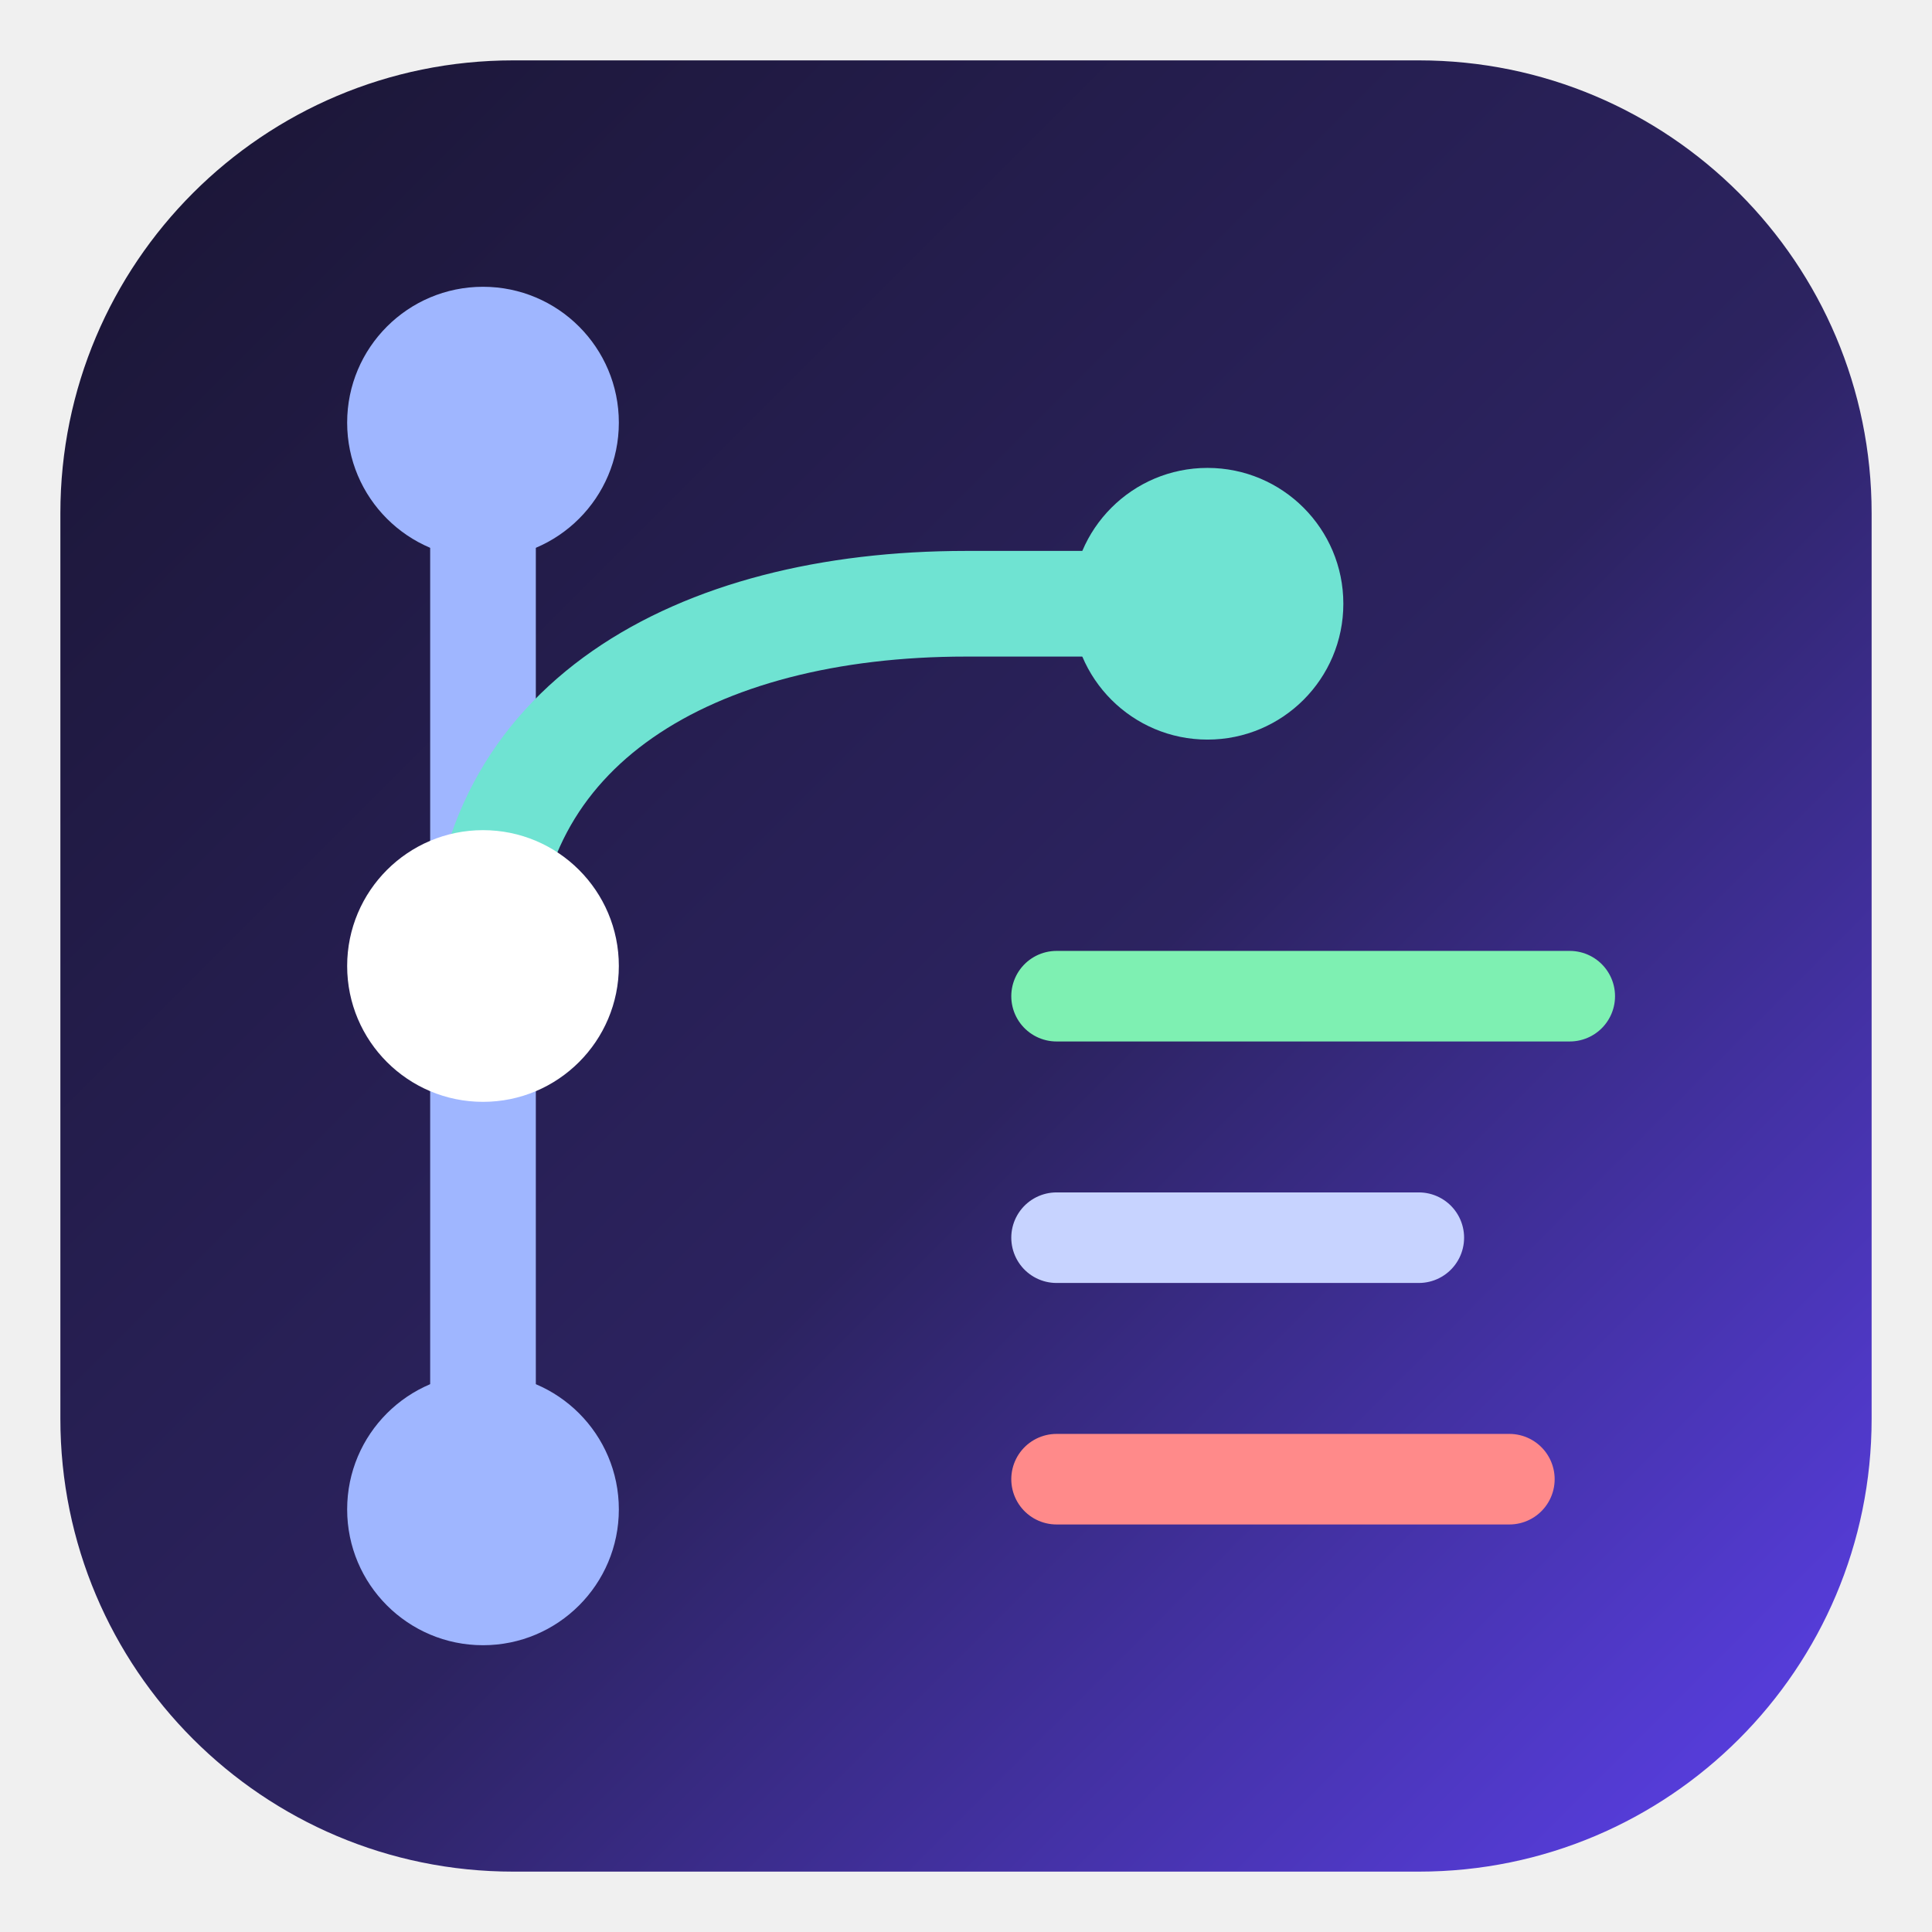
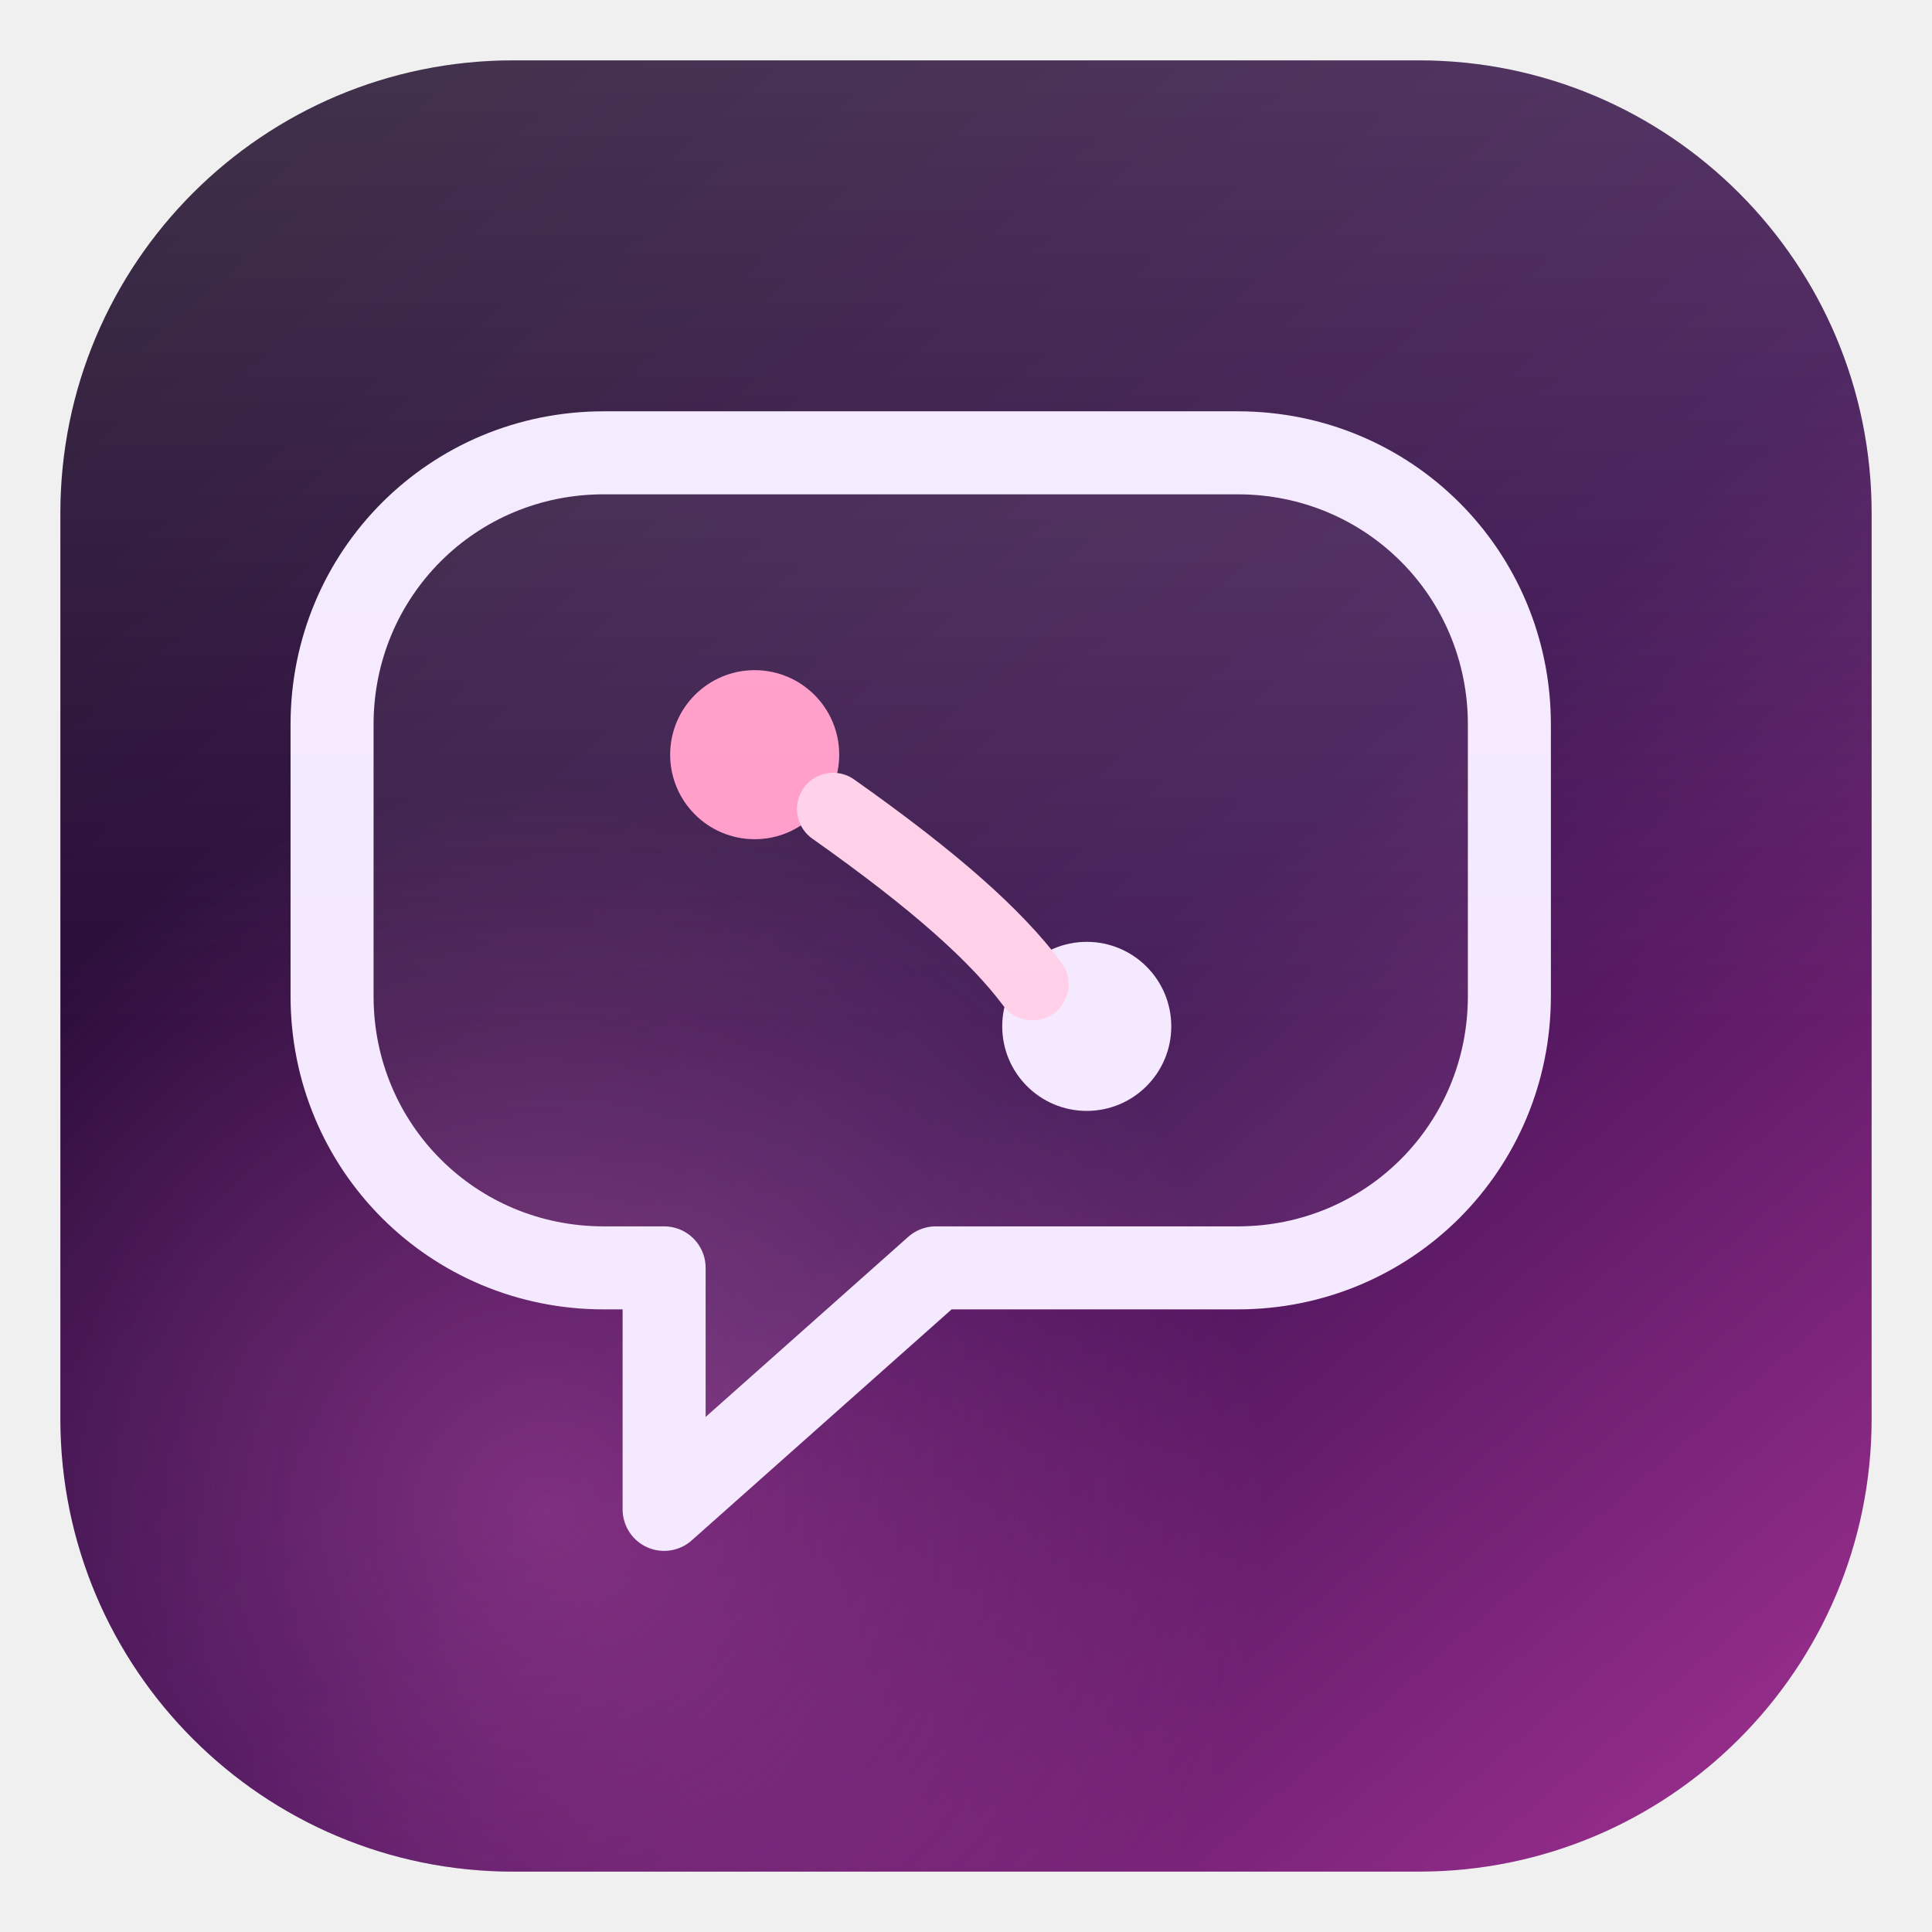
- <svg xmlns="http://www.w3.org/2000/svg" viewBox="0 0 64 64" role="img" aria-label="Better Workspaces">
+ <svg xmlns="http://www.w3.org/2000/svg" viewBox="0 0 64 64" role="img" aria-label="Issues &amp; PRs">
  <defs>
-     <linearGradient id="bw-tile" x1="4" y1="4" x2="60" y2="60" gradientUnits="userSpaceOnUse">
-       <stop stop-color="#1B1636" />
-       <stop offset="0.55" stop-color="#2C2360" />
-       <stop offset="1" stop-color="#5A3FE6" />
+     <linearGradient id="bw-forge-tile" x1="6" y1="2" x2="58" y2="62" gradientUnits="userSpaceOnUse">
+       <stop stop-color="#1B0A26" />
+       <stop offset="0.55" stop-color="#3A0F4F" />
+       <stop offset="1" stop-color="#9C2F8F" />
    </linearGradient>
+     <radialGradient id="bw-forge-glow" cx="0.5" cy="0.5" r="0.5">
+       <stop stop-color="#E560C8" stop-opacity="0.4" />
+       <stop offset="1" stop-color="#E560C8" stop-opacity="0" />
+     </radialGradient>
+     <linearGradient id="bw-forge-sheen" x1="2" y1="2" x2="2" y2="34" gradientUnits="userSpaceOnUse">
+       <stop stop-color="#FFFFFF" stop-opacity="0.16" />
+       <stop offset="1" stop-color="#FFFFFF" stop-opacity="0" />
+     </linearGradient>
+     <clipPath id="bw-forge-clip">
+       <rect x="2" y="2" width="60" height="60" rx="15" />
+     </clipPath>
  </defs>
-   <rect x="2" y="2" width="60" height="60" rx="15" fill="url(#bw-tile)" />
-   <path d="M16 14V50" stroke="#9FB6FF" stroke-width="3.5" stroke-linecap="round" />
-   <path d="M16 32C16 24 23 20 32 20H38" stroke="#6FE3D2" stroke-width="3.5" stroke-linecap="round" fill="none" />
-   <circle cx="16" cy="14" r="4.5" fill="#9FB6FF" />
-   <circle cx="16" cy="50" r="4.5" fill="#9FB6FF" />
-   <circle cx="16" cy="32" r="4.5" fill="#FFFFFF" />
-   <circle cx="40" cy="20" r="4.5" fill="#6FE3D2" />
-   <path d="M35 33H52" stroke="#7EF0B2" stroke-width="3" stroke-linecap="round" />
-   <path d="M35 41H47" stroke="#C7D3FF" stroke-width="3" stroke-linecap="round" />
-   <path d="M35 49H50" stroke="#FF8A8A" stroke-width="3" stroke-linecap="round" />
+   <rect x="2" y="2" width="60" height="60" rx="15" fill="url(#bw-forge-tile)" />
+   <g clip-path="url(#bw-forge-clip)">
+     <circle cx="18" cy="50" r="24" fill="url(#bw-forge-glow)" />
+   </g>
+   <path d="M11 24C11 19 15 15 20 15H41C46 15 50 19 50 24V33C50 38 46 42 41 42H31L22 50V42H20C15 42 11 38 11 33Z" fill="#FFFFFF" fill-opacity="0.07" stroke="#F4E9FF" stroke-width="2.75" stroke-linejoin="round" />
+   <circle cx="25" cy="25" r="2.8" fill="#FF9BC8" />
+   <circle cx="36" cy="34" r="2.8" fill="#F4E9FF" />
+   <path d="M27.6 26.8C31 29.2 33 31 34.2 32.6" fill="none" stroke="#FFD0E8" stroke-width="2.4" stroke-linecap="round" />
+   <rect x="2" y="2" width="60" height="60" rx="15" fill="url(#bw-forge-sheen)" />
</svg>
